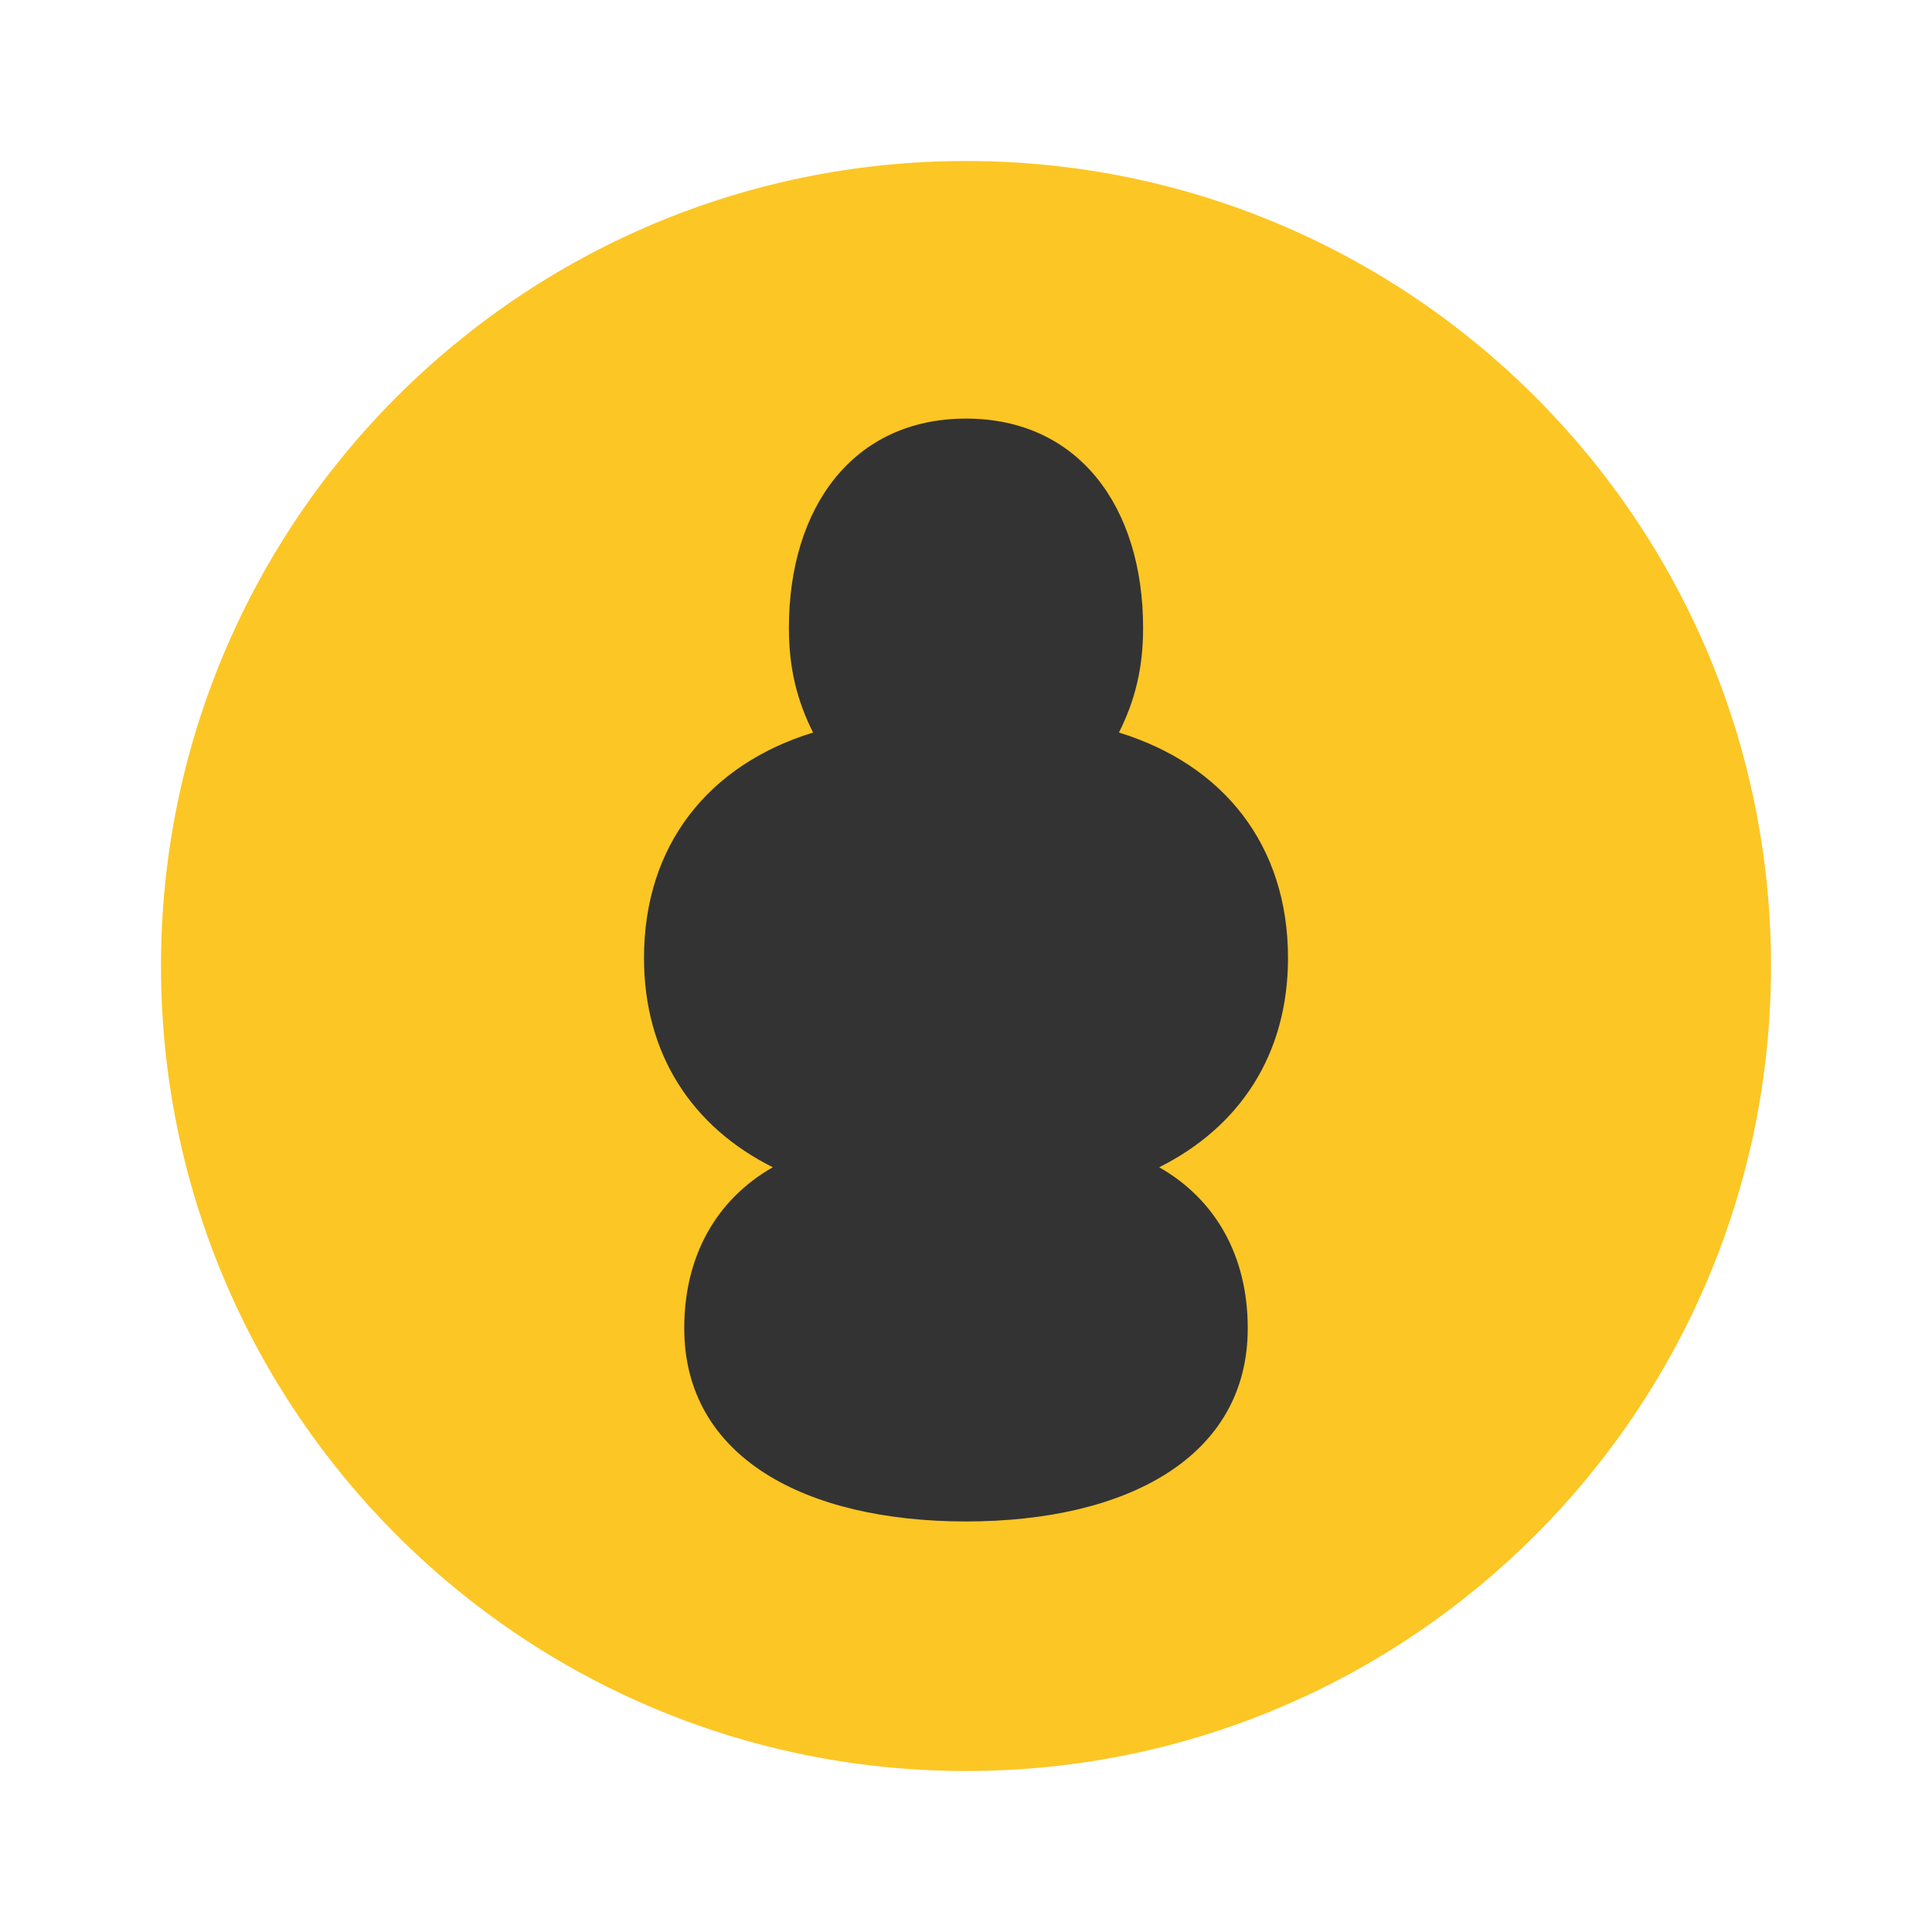
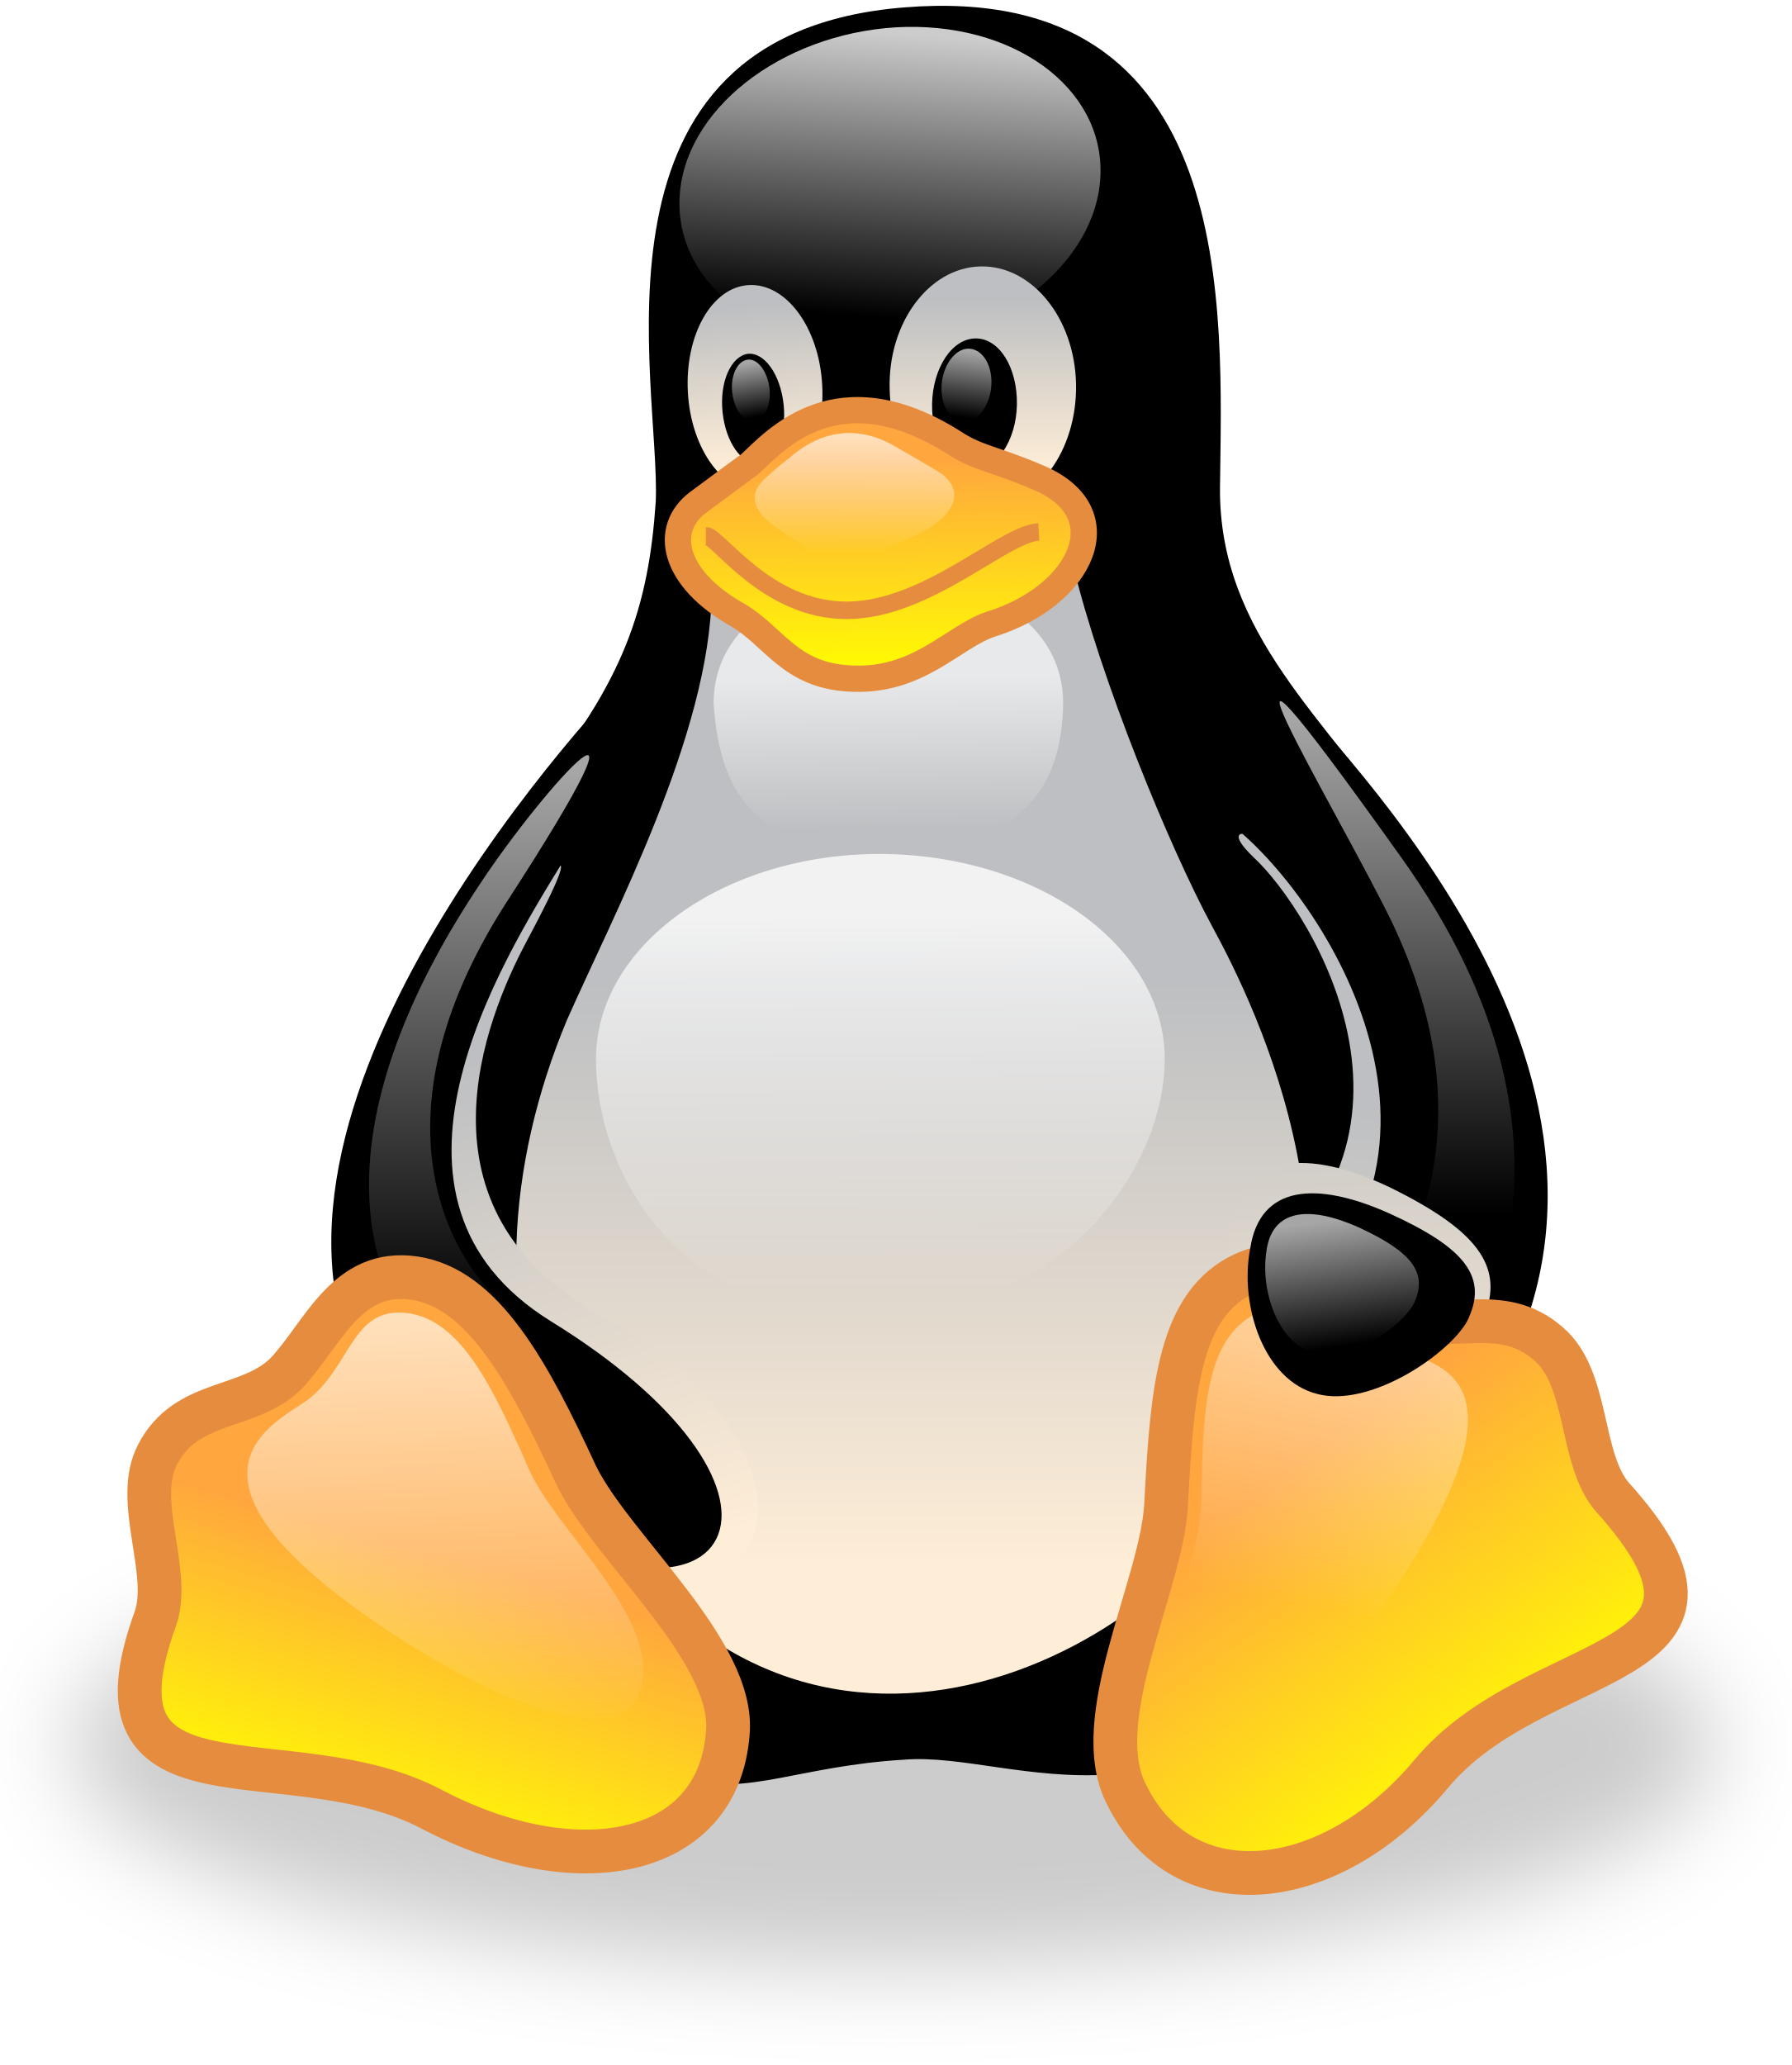
- <svg xmlns="http://www.w3.org/2000/svg" viewBox="0 0 24 24" aria-hidden="true">
-   <circle cx="12" cy="12" r="10" fill="#FCC624" />
-   <path fill="#333" d="M12 5.2c1.4 0 2.2 1.1 2.2 2.6 0 .5-.1.9-.3 1.3 1.3.4 2.1 1.4 2.1 2.8 0 1.2-.6 2.1-1.6 2.6.7.4 1.1 1.1 1.1 2 0 1.6-1.5 2.4-3.5 2.4s-3.5-.8-3.5-2.4c0-.9.4-1.6 1.1-2-1-.5-1.6-1.4-1.6-2.6 0-1.4.8-2.4 2.1-2.8-.2-.4-.3-.8-.3-1.3 0-1.5.8-2.6 2.2-2.6z" />
+ <svg xmlns="http://www.w3.org/2000/svg" viewBox="0 0 256 295" version="1.1" preserveAspectRatio="xMidYMid">
+   <defs>
+     <filter x="-50%" y="-50%" width="200%" height="200%" filterUnits="objectBoundingBox" id="filter-1">
+       <feOffset dx="0" dy="0" in="SourceAlpha" result="shadowOffsetOuter1" />
+       <feGaussianBlur stdDeviation="6.5" in="shadowOffsetOuter1" result="shadowBlurOuter1" />
+     </filter>
+     <linearGradient x1="48.548%" y1="115.276%" x2="51.047%" y2="41.364%" id="linearGradient-2">
+       <stop stop-color="#FFEED7" offset="0%" />
+       <stop stop-color="#BDBFC2" offset="100%" />
+     </linearGradient>
+     <linearGradient x1="54.407%" y1="2.404%" x2="46.175%" y2="90.542%" id="linearGradient-3">
+       <stop stop-color="#FFFFFF" stop-opacity="0.8" offset="0%" />
+       <stop stop-color="#FFFFFF" stop-opacity="0" offset="100%" />
+     </linearGradient>
+     <linearGradient x1="51.86%" y1="88.248%" x2="47.947%" y2="9.748%" id="linearGradient-4">
+       <stop stop-color="#FFEED7" offset="0%" />
+       <stop stop-color="#BDBFC2" offset="100%" />
+     </linearGradient>
+     <linearGradient x1="49.925%" y1="85.49%" x2="49.924%" y2="13.811%" id="linearGradient-5">
+       <stop stop-color="#FFEED7" offset="0%" />
+       <stop stop-color="#BDBFC2" offset="100%" />
+     </linearGradient>
+     <linearGradient x1="53.901%" y1="3.102%" x2="45.956%" y2="93.895%" id="linearGradient-6">
+       <stop stop-color="#FFFFFF" stop-opacity="0.65" offset="0%" />
+       <stop stop-color="#FFFFFF" stop-opacity="0" offset="100%" />
+     </linearGradient>
+     <linearGradient x1="45.593%" y1="5.475%" x2="54.811%" y2="93.524%" id="linearGradient-7">
+       <stop stop-color="#FFFFFF" stop-opacity="0.65" offset="0%" />
+       <stop stop-color="#FFFFFF" stop-opacity="0" offset="100%" />
+     </linearGradient>
+     <linearGradient x1="49.984%" y1="89.845%" x2="49.984%" y2="40.632%" id="linearGradient-8">
+       <stop stop-color="#FFEED7" offset="0%" />
+       <stop stop-color="#BDBFC2" offset="100%" />
+     </linearGradient>
+     <linearGradient x1="53.505%" y1="99.975%" x2="42.746%" y2="23.545%" id="linearGradient-9">
+       <stop stop-color="#FFEED7" offset="0%" />
+       <stop stop-color="#BDBFC2" offset="100%" />
+     </linearGradient>
+     <linearGradient x1="49.841%" y1="13.229%" x2="50.241%" y2="94.673%" id="linearGradient-10">
+       <stop stop-color="#FFFFFF" stop-opacity="0.8" offset="0%" />
+       <stop stop-color="#FFFFFF" stop-opacity="0" offset="100%" />
+     </linearGradient>
+     <linearGradient x1="49.927%" y1="37.327%" x2="50.727%" y2="92.782%" id="linearGradient-11">
+       <stop stop-color="#FFFFFF" stop-opacity="0.65" offset="0%" />
+       <stop stop-color="#FFFFFF" stop-opacity="0" offset="100%" />
+     </linearGradient>
+     <linearGradient x1="49.876%" y1="2.299%" x2="49.876%" y2="81.204%" id="linearGradient-12">
+       <stop stop-color="#FFFFFF" stop-opacity="0.65" offset="0%" />
+       <stop stop-color="#FFFFFF" stop-opacity="0" offset="100%" />
+     </linearGradient>
+     <linearGradient x1="49.833%" y1="2.272%" x2="49.824%" y2="71.799%" id="linearGradient-13">
+       <stop stop-color="#FFFFFF" stop-opacity="0.65" offset="0%" />
+       <stop stop-color="#FFFFFF" stop-opacity="0" offset="100%" />
+     </linearGradient>
+     <linearGradient x1="53.467%" y1="48.921%" x2="38.949%" y2="98.1%" id="linearGradient-14">
+       <stop stop-color="#FFA63F" offset="0%" />
+       <stop stop-color="#FFFF00" offset="100%" />
+     </linearGradient>
+     <linearGradient x1="52.373%" y1="143.009%" x2="47.579%" y2="-64.622%" id="linearGradient-15">
+       <stop stop-color="#FFEED7" offset="0%" />
+       <stop stop-color="#BDBFC2" offset="100%" />
+     </linearGradient>
+     <linearGradient x1="30.581%" y1="34.024%" x2="65.887%" y2="89.175%" id="linearGradient-16">
+       <stop stop-color="#FFA63F" offset="0%" />
+       <stop stop-color="#FFFF00" offset="100%" />
+     </linearGradient>
+     <linearGradient x1="59.572%" y1="-17.216%" x2="48.361%" y2="66.118%" id="linearGradient-17">
+       <stop stop-color="#FFFFFF" stop-opacity="0.65" offset="0%" />
+       <stop stop-color="#FFFFFF" stop-opacity="0" offset="100%" />
+     </linearGradient>
+     <linearGradient x1="47.769%" y1="1.565%" x2="51.373%" y2="104.313%" id="linearGradient-18">
+       <stop stop-color="#FFFFFF" stop-opacity="0.65" offset="0%" />
+       <stop stop-color="#FFFFFF" stop-opacity="0" offset="100%" />
+     </linearGradient>
+     <linearGradient x1="43.55%" y1="4.533%" x2="57.114%" y2="92.827%" id="linearGradient-19">
+       <stop stop-color="#FFFFFF" stop-opacity="0.65" offset="0%" />
+       <stop stop-color="#FFFFFF" stop-opacity="0" offset="100%" />
+     </linearGradient>
+     <linearGradient x1="49.733%" y1="17.609%" x2="50.558%" y2="99.385%" id="linearGradient-20">
+       <stop stop-color="#FFA63F" offset="0%" />
+       <stop stop-color="#FFFF00" offset="100%" />
+     </linearGradient>
+     <linearGradient x1="50.17%" y1="2.89%" x2="49.68%" y2="94.17%" id="linearGradient-21">
+       <stop stop-color="#FFFFFF" stop-opacity="0.65" offset="0%" />
+       <stop stop-color="#FFFFFF" stop-opacity="0" offset="100%" />
+     </linearGradient>
+   </defs>
+   <g fill="none">
+     <g transform="translate(10, 0)">
+       <path d="M235.125,249.359 C235.125,266.714 182.508,280.856 117.585,280.856 C52.662,280.856 0.044,266.806 0.044,249.359 L0.044,249.359 C0.044,232.003 52.662,217.861 117.585,217.861 C182.508,217.861 235.034,232.003 235.125,249.359 L235.125,249.359 L235.125,249.359 Z" fill="#000" fill-opacity="0.2" filter="url(#filter-1)" />
+       <path d="M53.213,215.474 C41.826,199.128 39.622,145.868 66.16,113.085 C79.292,97.382 82.69,86.454 83.7,71.67 C84.434,54.865 71.854,4.819 119.237,1.054 C167.264,-2.803 164.601,44.58 164.325,69.65 C164.142,90.77 179.844,102.8 190.68,119.329 C210.607,149.633 208.954,201.791 186.915,230.075 C158.999,265.429 135.124,250.093 119.237,251.379 C89.485,253.124 88.475,268.918 53.213,215.474 L53.213,215.474 Z" fill="#000000" />
+       <path d="M169.101,122.451 C177.365,130.073 198.761,164.142 164.876,185.446 C152.939,192.884 175.529,221.167 186.364,207.485 C205.557,182.875 193.343,143.572 181.773,129.522 C174.059,119.605 162.122,115.748 169.101,122.451 L169.101,122.451 Z" fill="url(#linearGradient-2)" />
+       <path d="M166.805,117.86 C180.395,128.879 205.097,167.447 169.009,192.608 C157.163,200.414 179.477,225.116 192.058,212.535 C235.676,168.641 190.956,118.227 175.529,100.871 C161.754,85.72 149.541,104.361 166.805,117.86 L166.805,117.86 Z" stroke="#000000" stroke-width="0.977" fill="#000000" />
+       <path d="M147.245,25.021 C146.786,37.601 132.92,48.529 116.299,49.539 C99.678,50.549 86.638,40.999 87.097,28.419 L87.097,28.419 C87.557,15.838 101.423,4.91 118.044,3.9 C134.665,2.982 147.704,12.44 147.245,25.021 L147.245,25.021 L147.245,25.021 Z" fill="url(#linearGradient-3)" />
+       <path d="M107.483,54.957 C107.943,63.13 104.086,70.017 98.76,70.292 C93.434,70.568 88.75,64.232 88.291,56.059 L88.291,56.059 C87.832,47.886 91.689,40.999 97.015,40.724 C102.341,40.448 107.024,46.784 107.483,54.957 L107.483,54.957 L107.483,54.957 Z" fill="url(#linearGradient-4)" />
+       <path d="M117.125,55.6 C117.309,65.058 123.462,72.588 130.808,72.405 C138.154,72.221 143.939,64.415 143.756,54.865 L143.756,54.865 C143.572,45.407 137.42,37.877 130.073,38.061 C122.727,38.244 116.85,46.142 117.125,55.6 L117.125,55.6 L117.125,55.6 Z" fill="url(#linearGradient-5)" />
+       <path d="M123.186,57.712 C123.094,62.946 125.665,67.17 129.063,67.17 C132.369,67.17 135.216,62.946 135.308,57.804 L135.308,57.804 C135.399,52.57 132.828,48.345 129.43,48.345 C126.033,48.345 123.278,52.57 123.186,57.712 L123.186,57.712 L123.186,57.712 Z" fill="#000000" />
+       <path d="M101.974,57.804 C102.433,62.12 100.78,65.793 98.392,66.16 C96.005,66.436 93.709,63.222 93.25,58.906 L93.25,58.906 C92.791,54.59 94.444,50.917 96.831,50.549 C99.219,50.274 101.515,53.488 101.974,57.804 L101.974,57.804 L101.974,57.804 Z" fill="#000000" />
+       <path d="M124.564,54.773 C124.288,57.712 125.665,60.099 127.594,60.283 C129.522,60.467 131.359,58.171 131.634,55.324 L131.634,55.324 C131.91,52.386 130.532,49.998 128.604,49.815 C126.676,49.631 124.839,51.927 124.564,54.773 L124.564,54.773 L124.564,54.773 Z" fill="url(#linearGradient-6)" />
+       <path d="M99.953,55.508 C100.229,57.896 99.219,60.008 97.75,60.191 C96.28,60.375 94.903,58.538 94.627,56.059 L94.627,56.059 C94.352,53.671 95.362,51.559 96.831,51.376 C98.301,51.192 99.678,53.12 99.953,55.508 L99.953,55.508 L99.953,55.508 Z" fill="url(#linearGradient-7)" />
+       <path d="M71.027,145.684 C77.547,130.899 91.413,104.912 91.689,84.801 C91.689,68.823 139.532,64.966 143.388,80.945 C147.245,96.923 156.979,120.798 163.223,132.369 C169.468,143.847 187.558,180.487 168.274,212.443 C150.918,240.727 98.301,263.133 70.201,208.587 C60.651,189.67 62.395,166.254 71.027,145.684 L71.027,145.684 Z" fill="url(#linearGradient-8)" />
+       <path d="M65.15,134.664 C59.549,145.225 47.978,172.957 76.262,188.109 C106.657,204.271 106.565,237.421 70.017,221.626 C36.592,207.393 51.376,149.724 60.743,135.95 C66.803,126.308 75.986,114.462 65.15,134.664 L65.15,134.664 Z" fill="url(#linearGradient-9)" />
+       <path d="M69.925,122.727 C61.018,137.236 39.714,171.396 68.273,189.211 C106.657,212.811 95.821,236.319 60.743,215.106 C11.339,185.538 54.774,125.849 74.517,103.075 C97.107,77.547 78.833,107.759 69.925,122.727 L69.925,122.727 Z" stroke="#000000" stroke-width="1.25" fill="#000000" />
+       <path d="M156.428,151.285 C156.428,167.447 140.909,188.384 114.279,188.201 C86.822,188.384 75.16,167.447 75.16,151.285 C75.16,135.124 93.342,121.992 115.748,121.992 C138.246,122.084 156.428,135.124 156.428,151.285 L156.428,151.285 Z" fill="url(#linearGradient-10)" />
+       <path d="M141.919,100.504 C141.644,117.217 130.716,121.166 116.942,121.166 C103.167,121.166 93.158,118.686 91.964,100.504 C91.964,89.117 103.167,82.506 116.942,82.506 C130.716,82.414 141.919,89.026 141.919,100.504 L141.919,100.504 Z" fill="url(#linearGradient-11)" />
+       <path d="M58.63,126.216 C67.63,112.534 86.638,91.505 62.212,129.155 C42.377,160.193 54.866,180.12 61.294,185.629 C79.843,202.159 79.108,213.27 64.508,204.546 C33.194,185.905 39.714,154.499 58.63,126.216 L58.63,126.216 Z" fill="url(#linearGradient-12)" />
+       <path d="M188.936,131.818 C181.13,115.748 156.336,74.976 190.129,122.359 C220.892,165.243 199.312,195.088 195.455,198.026 C191.599,200.965 178.651,206.934 182.416,196.557 C186.273,186.18 205.373,166.529 188.936,131.818 L188.936,131.818 Z" fill="url(#linearGradient-13)" />
+       <path d="M51.835,258.542 C31.266,247.614 1.421,260.654 12.257,231.085 C14.461,224.381 9.043,214.28 12.532,207.76 C16.665,199.771 25.572,201.516 30.898,196.19 C36.132,190.68 39.438,181.13 49.264,182.599 C58.998,184.068 65.518,196.006 72.313,210.699 C77.364,221.167 95.178,235.952 93.985,247.706 C92.515,265.704 72.037,269.102 51.835,258.542 L51.835,258.542 Z" stroke="#E68C3F" stroke-width="6.25" fill="url(#linearGradient-14)" />
+       <path d="M201.608,189.119 C198.486,194.996 185.446,204.454 176.722,201.975 C167.907,199.587 163.866,186.18 165.611,175.987 C167.264,164.601 176.722,163.958 188.66,169.651 C201.516,175.987 205.373,181.313 201.608,189.119 L201.608,189.119 Z" fill="url(#linearGradient-15)" />
+       <path d="M194.445,253.491 C209.505,235.217 243.023,238.982 220.433,213.913 C215.658,208.495 217.127,196.924 211.25,191.966 C204.363,185.905 196.741,190.864 189.762,187.742 C182.783,184.344 175.437,177.824 166.897,182.415 C158.357,187.099 157.438,199.22 156.612,215.198 C155.877,226.677 145.409,245.869 151.01,256.429 C159.091,272.775 180.12,270.571 194.445,253.491 L194.445,253.491 Z" stroke="#E68C3F" stroke-width="6.251" fill="url(#linearGradient-16)" />
+       <path d="M187.925,229.064 C211.25,194.629 193.894,194.904 188.017,192.241 C182.14,189.486 175.988,184.068 169.101,187.833 C162.213,191.69 161.846,201.608 161.662,214.647 C161.387,224.014 153.581,239.717 158.265,248.44 C163.958,258.633 177.732,243.849 187.925,229.064 L187.925,229.064 Z" fill="url(#linearGradient-17)" />
+       <path d="M47.06,234.023 C12.165,211.433 28.511,203.72 33.745,200.138 C40.081,195.547 40.173,186.731 47.978,187.558 C55.784,188.384 60.375,198.026 65.609,209.964 C69.466,218.504 82.873,229.891 81.863,239.717 C80.578,251.287 62.12,243.665 47.06,234.023 L47.06,234.023 Z" fill="url(#linearGradient-18)" />
+       <path d="M199.588,188.843 C196.833,193.619 185.63,201.149 178.192,199.128 C170.57,197.2 167.08,186.456 168.641,178.375 C170.019,169.192 178.192,168.733 188.476,173.324 C199.404,178.283 202.802,182.507 199.588,188.843 L199.588,188.843 Z" fill="#000000" />
+       <path d="M192.058,186.18 C190.313,189.486 182.967,194.72 177.824,193.343 C172.682,191.966 170.111,184.528 170.937,178.926 C171.672,172.59 177.181,172.222 184.16,175.345 C191.69,178.834 194.078,181.773 192.058,186.18 L192.058,186.18 Z" fill="url(#linearGradient-19)" />
+       <path d="M97.107,66.344 C100.78,62.946 109.687,52.57 126.584,63.405 C129.706,65.426 132.277,65.609 138.246,68.18 C150.276,73.139 144.582,85.077 131.726,89.117 C126.216,90.862 121.258,97.566 111.34,96.923 C102.8,96.464 100.596,90.862 95.362,87.832 C86.087,82.598 84.71,75.527 89.76,71.762 C94.811,67.997 96.739,66.619 97.107,66.344 L97.107,66.344 Z" stroke="#E68C3F" stroke-width="3.75" fill="url(#linearGradient-20)" />
+       <path d="M138.43,75.986 C133.379,76.261 122.451,87.189 110.973,87.189 C99.494,87.189 92.607,76.537 90.862,76.537" stroke="#E68C3F" stroke-width="2.5" />
+       <path d="M102.8,65.426 C104.637,63.773 110.422,59.273 118.044,63.864 C119.697,64.783 121.35,65.793 123.737,67.17 C128.604,70.017 126.216,74.149 120.339,76.72 C117.676,77.822 113.269,80.21 109.963,80.026 C106.29,79.659 103.81,77.271 101.423,75.71 C96.923,72.772 97.199,70.292 99.311,68.364 C100.872,66.895 102.616,65.517 102.8,65.426 L102.8,65.426 Z" fill="url(#linearGradient-21)" />
+     </g>
+   </g>
</svg>
